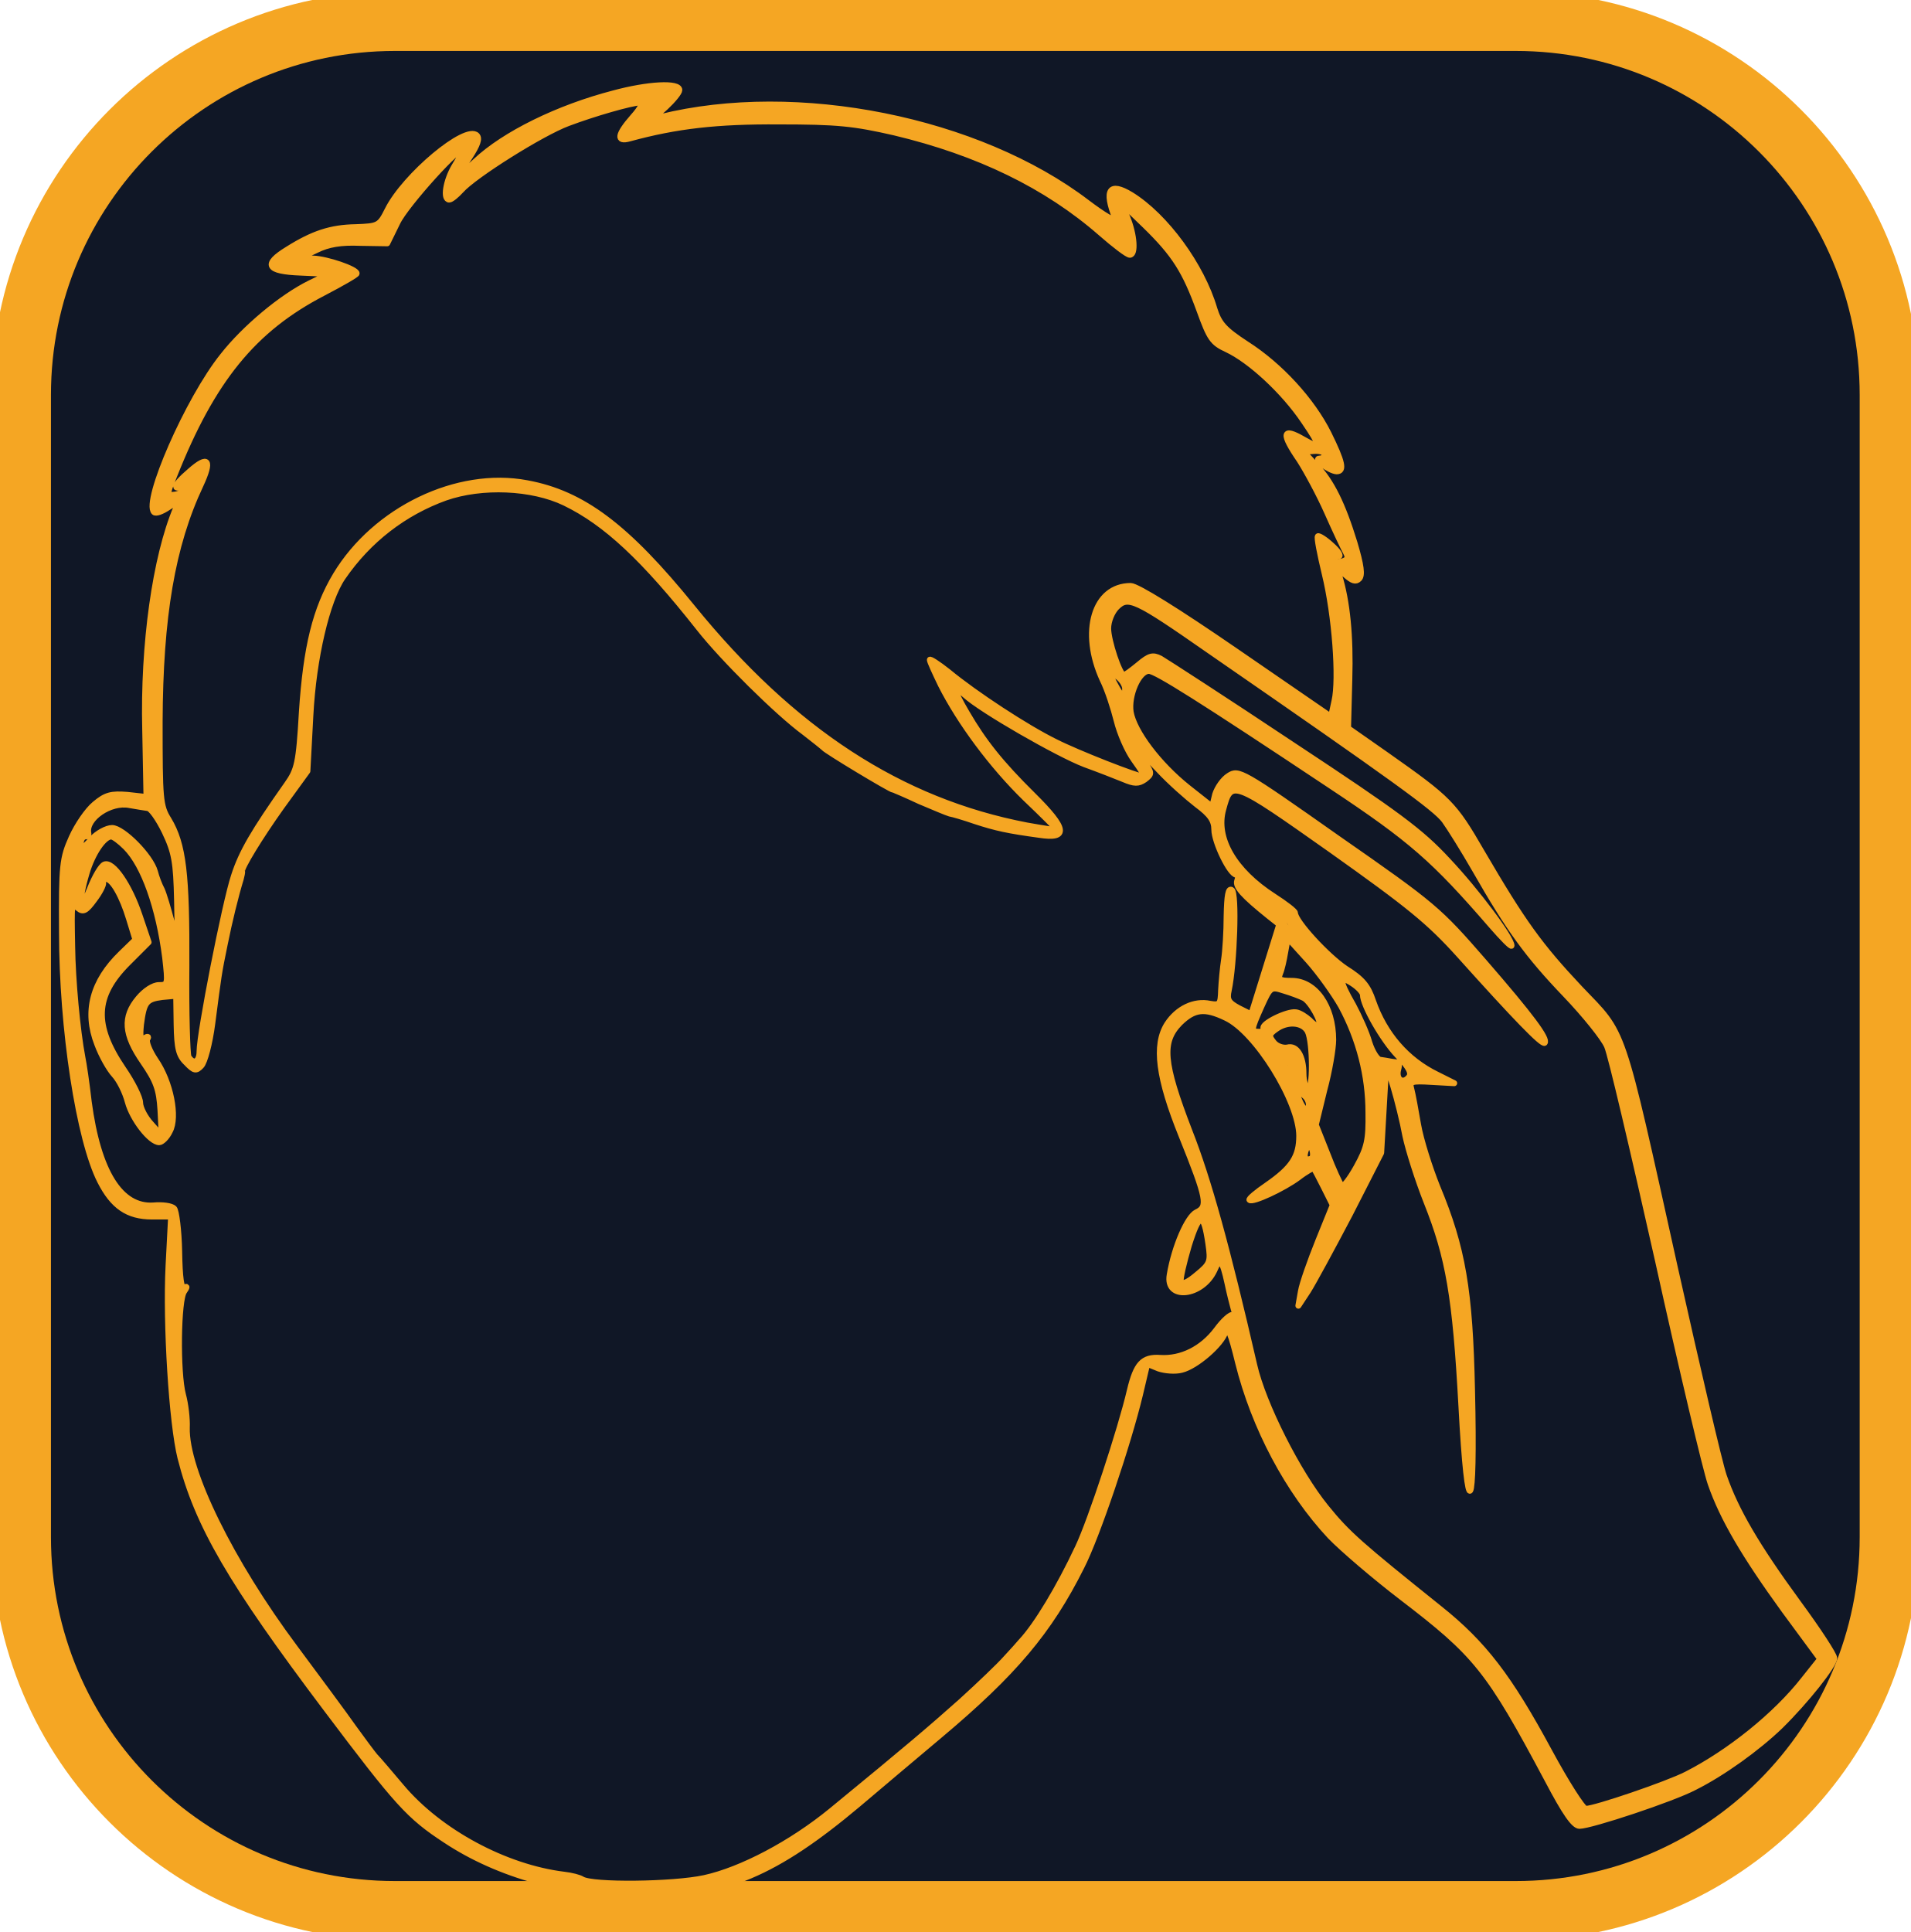
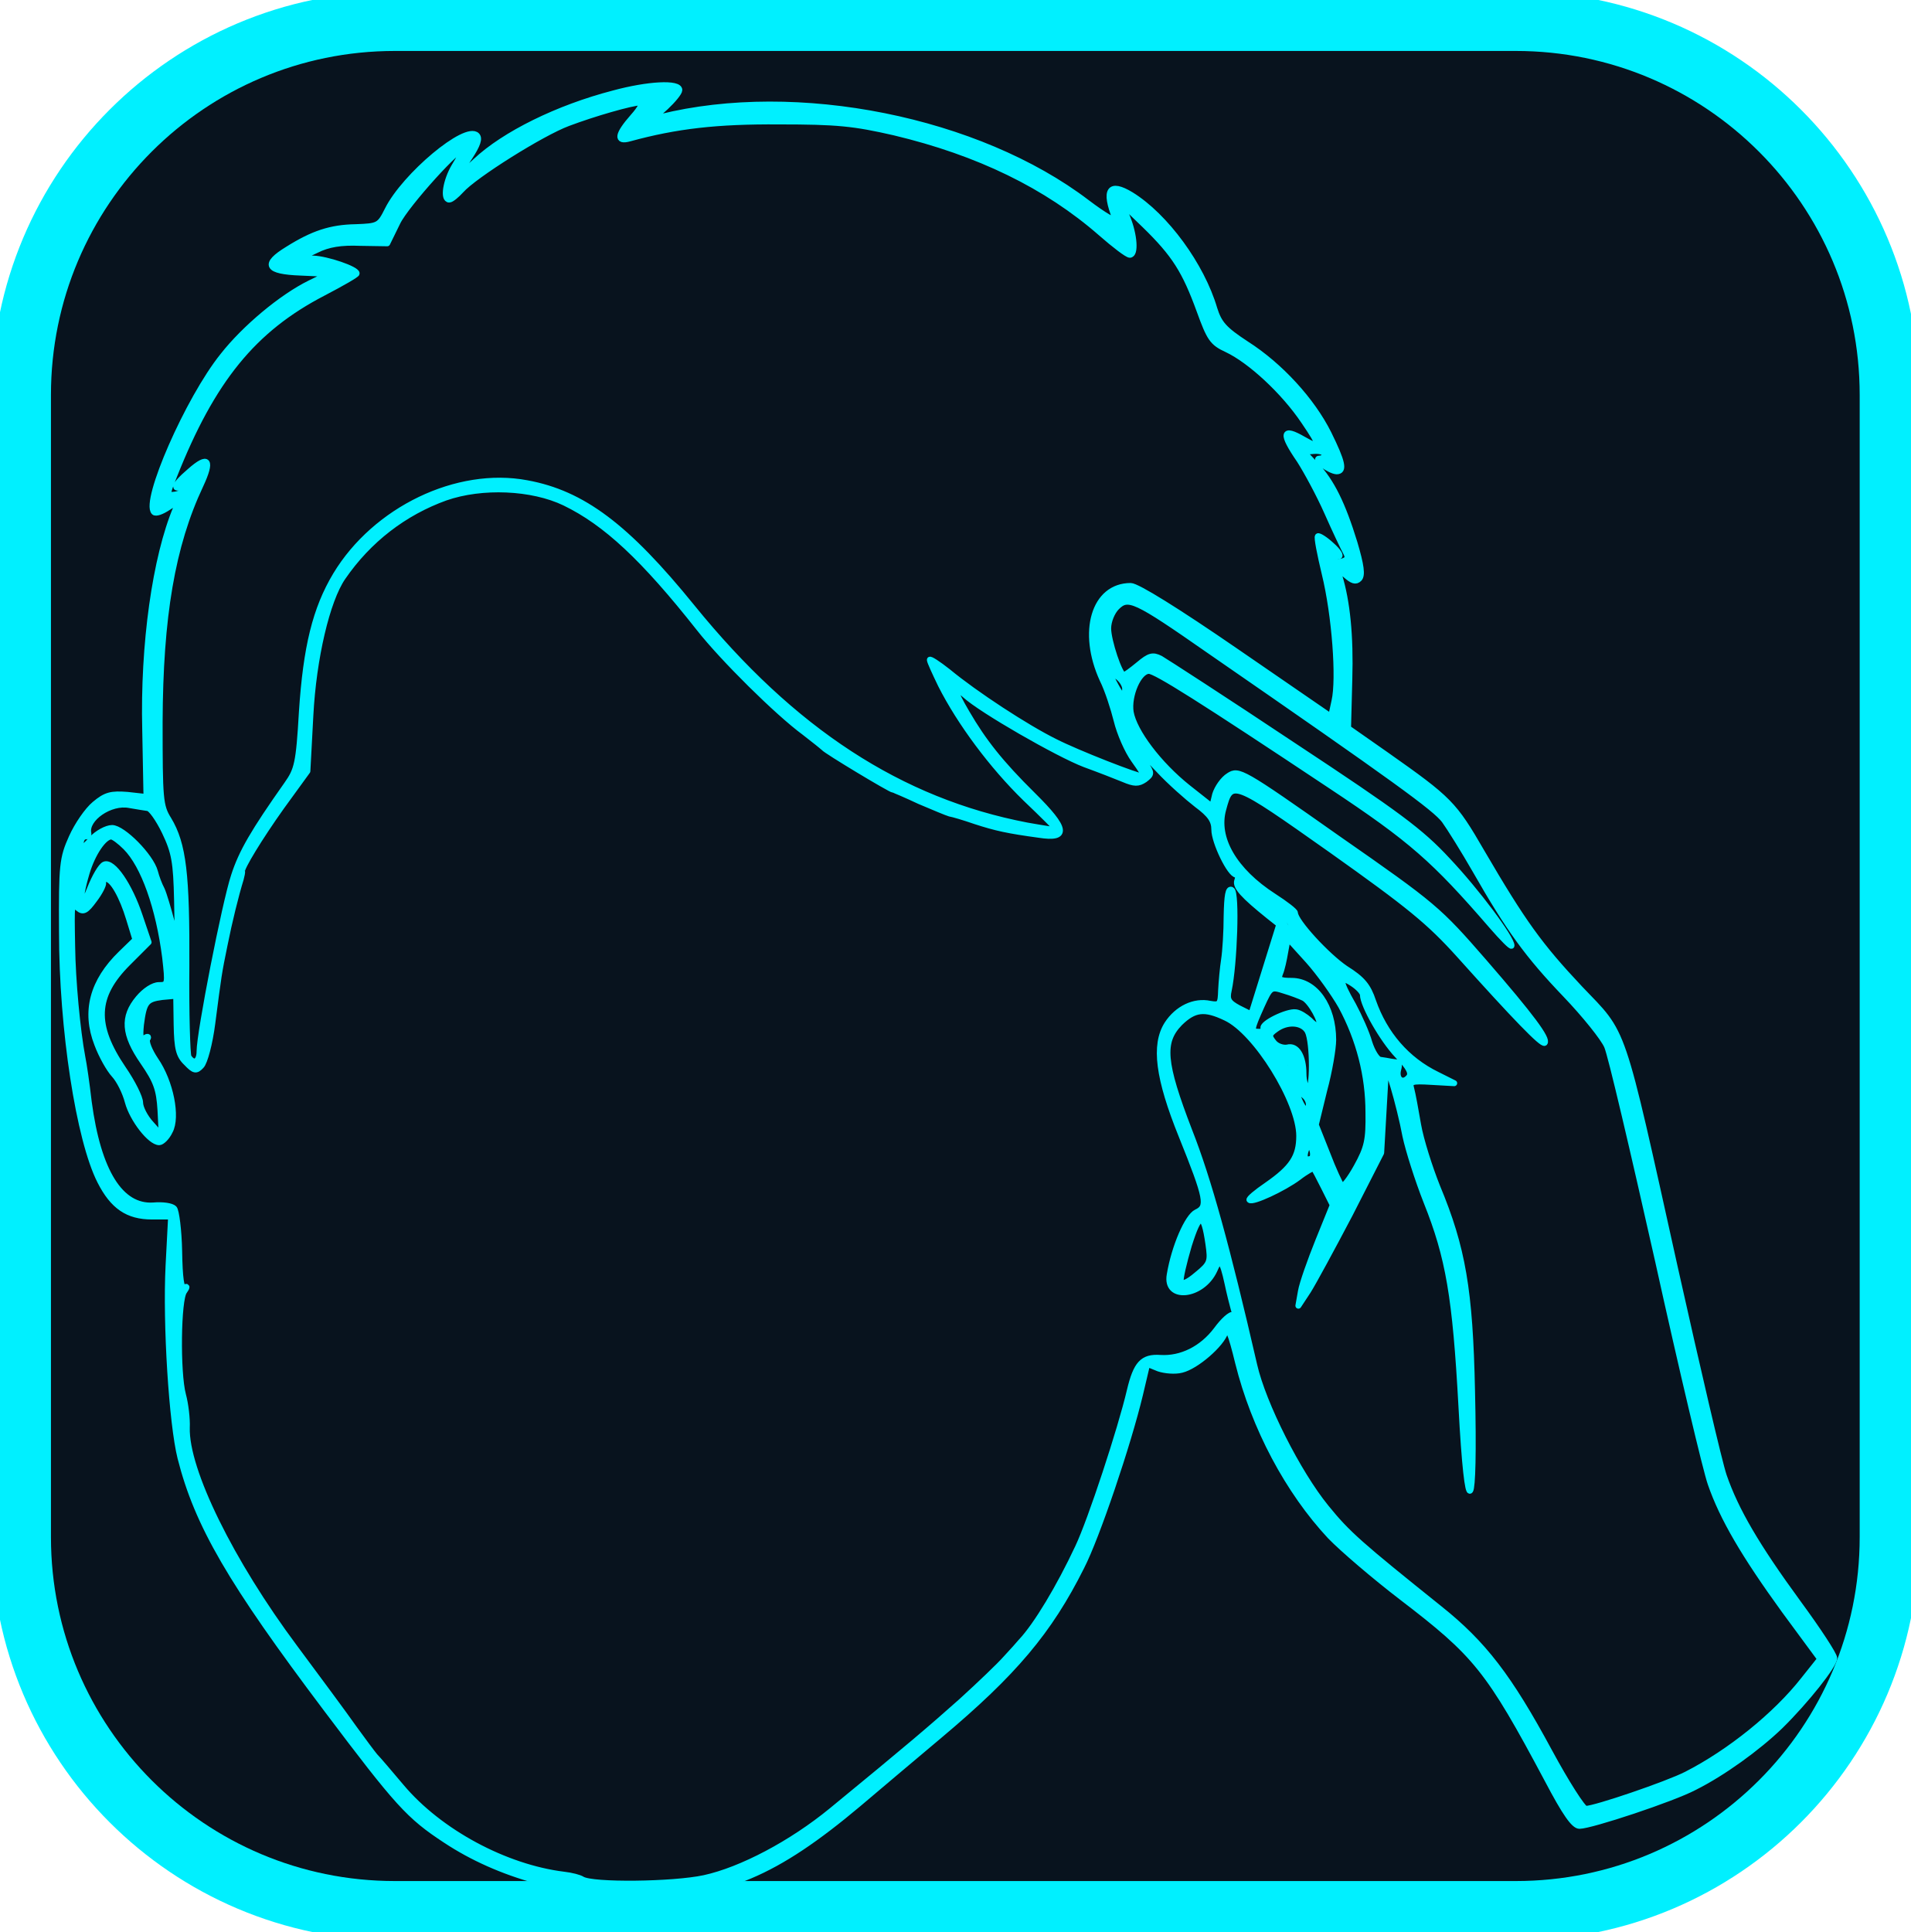
<svg xmlns="http://www.w3.org/2000/svg" version="1.0" viewBox="110 65 450 455" preserveAspectRatio="xMidYMid meet">
-   <rect x="115" y="70" width="440" height="445" rx="88" fill="#101726" stroke="#F5A623" stroke-width="14" />
-   <g transform="translate(0,600) scale(0.1,-0.1)" fill="#F5A623" stroke="#F5A623" stroke-width="14" stroke-linejoin="round">
+   <rect x="115" y="70" width="440" height="445" rx="88" fill="#08131e" stroke="#00F0FF" stroke-width="14" />
+   <g transform="translate(0,600) scale(0.1,-0.1)" fill="#00F0FF" stroke="#00F0FF" stroke-width="14" stroke-linejoin="round">
    <path d="M2545 5130 c-131 -34 -257 -96 -325 -160 -43 -40 -46 -38 -14 10 19 29 24 44 17 51 -26 26 -170 -95 -210 -175 -19 -38 -22 -39 -75 -41 -59 -1 -101 -15 -160 -52 -59 -36 -50 -52 30 -55 l67 -3 -45 -22 c-67 -33 -154 -106 -205 -171 -82 -102 -187 -343 -162 -368 4 -4 18 1 33 11 26 17 27 17 19 -1 -49 -116 -78 -322 -73 -523 l3 -158 -45 5 c-38 3 -51 0 -77 -22 -17 -14 -41 -49 -54 -78 -22 -49 -24 -65 -23 -223 0 -228 40 -489 90 -587 30 -59 65 -83 122 -83 l45 0 -6 -115 c-7 -139 8 -373 28 -453 40 -158 118 -292 344 -592 168 -223 194 -252 281 -309 124 -82 288 -128 465 -128 190 -2 312 50 506 213 41 35 128 108 192 162 175 147 258 245 334 397 36 70 110 289 138 406 l17 72 27 -11 c15 -5 39 -7 54 -3 34 8 94 60 103 89 5 16 13 -2 30 -72 38 -153 118 -303 217 -409 29 -30 105 -95 169 -144 175 -134 204 -169 343 -430 41 -78 62 -108 75 -108 27 0 220 64 271 91 66 33 148 92 202 144 60 59 127 143 127 160 0 8 -38 66 -85 130 -98 134 -147 218 -175 299 -11 32 -62 252 -115 489 -130 586 -117 547 -224 659 -95 101 -134 155 -231 321 -66 114 -76 124 -225 229 l-90 63 3 115 c3 102 -5 183 -24 245 -7 20 -6 20 15 1 16 -14 24 -17 32 -9 8 8 5 31 -11 85 -28 91 -54 144 -91 183 l-29 31 25 2 c14 1 25 -3 25 -8 0 -6 -5 -10 -12 -10 -16 0 23 -29 40 -30 19 0 14 22 -19 89 -39 78 -114 160 -194 211 -52 34 -64 48 -75 83 -30 102 -115 218 -196 268 -51 31 -64 12 -37 -56 3 -10 -26 7 -67 38 -256 195 -683 281 -1005 201 -15 -4 -12 2 13 24 17 16 32 34 32 40 0 18 -74 14 -155 -8z m46 -55 c-37 -42 -40 -60 -8 -51 110 30 205 41 352 40 137 0 176 -4 272 -26 197 -47 358 -125 486 -237 32 -28 62 -51 68 -51 14 0 11 46 -6 88 l-16 37 57 -55 c71 -69 95 -108 129 -201 24 -66 30 -76 65 -92 55 -26 134 -99 181 -169 41 -60 41 -67 -1 -43 -50 29 -53 15 -9 -49 16 -25 46 -80 65 -123 19 -43 39 -85 44 -94 7 -13 4 -18 -11 -22 -10 -3 -19 -1 -19 4 0 5 6 9 13 9 6 0 -1 12 -17 26 -15 14 -30 23 -32 21 -3 -2 5 -42 16 -88 24 -98 35 -248 23 -300 l-8 -37 -224 154 c-138 95 -233 154 -248 154 -86 0 -118 -108 -66 -221 12 -24 26 -68 33 -96 7 -29 25 -71 41 -93 16 -22 27 -40 25 -40 -15 0 -160 57 -211 83 -67 33 -188 112 -252 165 -24 19 -43 31 -43 28 0 -4 12 -30 26 -59 45 -89 121 -191 199 -267 41 -39 75 -73 75 -75 0 -1 -33 4 -72 11 -297 57 -551 222 -788 514 -154 190 -258 268 -389 292 -164 31 -357 -62 -450 -216 -48 -80 -70 -170 -80 -323 -7 -121 -11 -136 -35 -170 -79 -112 -107 -160 -125 -216 -21 -63 -81 -369 -81 -413 0 -25 -14 -32 -26 -13 -3 6 -6 102 -5 214 1 215 -7 287 -42 345 -20 32 -21 48 -21 230 1 247 29 415 96 557 28 60 19 72 -25 33 -41 -35 -43 -49 -5 -30 22 12 22 12 6 -6 -10 -10 -26 -18 -37 -19 -19 -2 -19 -1 -1 44 90 227 187 346 351 431 44 23 79 43 79 46 0 10 -70 34 -102 35 l-33 1 40 19 c28 14 58 19 104 17 l63 -1 24 49 c20 42 154 190 154 170 0 -3 -9 -20 -20 -38 -20 -34 -27 -78 -12 -78 5 0 17 10 28 22 31 35 190 135 252 158 61 23 148 48 171 49 7 1 0 -14 -18 -34z m39 -15 c0 -5 -8 -10 -17 -10 -15 0 -16 2 -3 10 19 12 20 12 20 0z m-200 -894 c97 -47 186 -130 317 -296 55 -70 184 -198 248 -245 22 -17 42 -33 45 -36 5 -7 158 -99 164 -99 2 0 30 -12 62 -27 33 -14 64 -27 71 -29 7 -1 34 -9 60 -18 49 -16 77 -22 150 -32 70 -11 66 14 -14 93 -77 76 -117 127 -156 194 -33 56 -34 69 -4 42 38 -35 219 -139 282 -163 33 -12 74 -28 91 -35 26 -11 35 -11 50 -1 17 13 17 15 1 39 -28 43 -20 39 32 -16 27 -29 68 -65 90 -82 31 -23 41 -37 41 -59 0 -29 37 -106 52 -106 4 0 5 -6 2 -14 -5 -14 14 -35 75 -84 l24 -19 -33 -106 -33 -106 -30 15 c-24 13 -28 20 -23 42 13 61 19 229 7 236 -8 5 -11 -13 -12 -61 0 -37 -3 -84 -6 -103 -3 -19 -6 -52 -7 -72 -1 -33 -3 -36 -26 -32 -37 8 -77 -11 -101 -48 -31 -49 -21 -127 34 -263 60 -149 63 -167 35 -180 -21 -10 -52 -81 -63 -147 -11 -61 76 -52 105 10 13 31 19 25 31 -30 5 -24 12 -51 15 -62 4 -10 2 -16 -2 -13 -5 3 -23 -13 -39 -35 -34 -45 -83 -69 -132 -66 -42 3 -57 -14 -72 -77 -21 -90 -92 -306 -122 -369 -44 -94 -98 -184 -134 -222 -5 -6 -21 -24 -36 -40 -14 -16 -61 -61 -105 -101 -73 -65 -121 -106 -305 -257 -95 -78 -213 -140 -300 -159 -74 -16 -264 -18 -288 -3 -6 4 -25 9 -43 11 -138 17 -293 100 -383 207 -27 32 -55 65 -62 72 -6 7 -29 38 -50 67 -21 30 -84 115 -139 189 -150 201 -257 418 -254 518 1 20 -3 55 -9 77 -14 52 -12 226 3 244 7 10 7 13 0 8 -7 -4 -11 23 -12 86 -1 50 -7 96 -12 101 -6 6 -27 9 -49 7 -77 -5 -130 79 -152 244 -5 44 -12 91 -15 105 -12 63 -23 183 -24 260 -2 109 -2 104 14 91 12 -10 19 -6 38 20 13 17 22 35 21 40 -2 5 1 9 7 9 15 0 38 -41 54 -94 l15 -49 -34 -33 c-67 -65 -86 -136 -56 -213 10 -27 28 -59 40 -72 12 -13 26 -41 32 -64 11 -41 53 -95 74 -95 6 0 18 11 25 26 18 33 2 116 -34 168 -14 21 -23 43 -19 49 4 6 1 7 -7 2 -9 -6 -11 2 -8 32 7 53 12 60 50 65 l33 3 1 -68 c1 -56 5 -73 23 -90 18 -19 23 -20 35 -7 8 8 20 53 26 100 15 115 15 117 29 185 11 55 26 116 38 155 2 8 4 16 3 18 -2 8 41 79 93 152 l61 84 7 131 c7 135 39 271 76 325 61 89 145 153 242 188 86 30 204 25 281 -12z m1518 -348 c440 -304 532 -371 554 -400 13 -18 46 -71 73 -118 80 -140 124 -200 212 -292 46 -48 90 -103 98 -122 9 -20 62 -247 120 -505 57 -258 113 -494 124 -525 28 -81 79 -168 174 -299 l84 -114 -39 -49 c-65 -83 -174 -171 -276 -223 -45 -23 -215 -81 -237 -81 -7 0 -46 61 -86 135 -95 176 -155 254 -259 337 -187 150 -216 175 -267 238 -66 81 -148 243 -169 335 -64 278 -108 438 -153 552 -62 161 -66 209 -22 254 34 33 58 36 108 12 71 -33 173 -198 173 -278 0 -49 -17 -75 -76 -116 -25 -17 -44 -33 -41 -35 7 -7 80 27 115 53 18 14 35 23 36 22 2 -2 13 -23 24 -45 l21 -42 -34 -84 c-19 -47 -38 -101 -41 -119 l-6 -34 23 35 c12 19 56 100 98 180 l74 145 6 105 6 105 17 -55 c9 -30 22 -82 28 -115 7 -33 29 -103 50 -156 52 -130 68 -223 82 -481 15 -283 32 -258 25 37 -5 237 -22 336 -82 480 -18 45 -39 111 -45 146 -6 35 -13 73 -16 84 -5 18 -1 20 48 17 l53 -3 -40 20 c-72 35 -124 96 -151 173 -12 36 -25 52 -65 77 -43 29 -119 111 -119 131 0 4 -22 21 -50 39 -93 60 -138 137 -119 205 19 70 20 70 255 -96 183 -130 230 -168 302 -248 131 -146 194 -211 200 -206 8 9 -31 62 -143 191 -107 123 -117 132 -344 290 -227 160 -234 163 -257 148 -13 -8 -27 -28 -32 -44 l-7 -29 -57 45 c-69 55 -127 132 -135 178 -6 39 19 97 43 97 16 0 121 -66 429 -271 190 -126 243 -173 378 -329 26 -30 47 -51 47 -47 0 18 -82 128 -151 201 -63 68 -117 108 -364 271 -159 106 -300 197 -312 204 -18 9 -26 7 -51 -14 -17 -14 -32 -25 -35 -25 -10 0 -37 81 -37 110 0 17 9 39 20 50 27 27 43 20 218 -102z m-198 -90 c0 -26 -7 -22 -25 12 -16 30 -15 30 5 18 11 -7 20 -21 20 -30z m-2302 -281 c7 0 25 -25 40 -56 23 -48 27 -71 29 -161 l2 -105 -15 55 c-8 30 -18 64 -23 75 -6 11 -13 30 -16 42 -10 37 -76 103 -101 103 -13 0 -35 -12 -49 -27 -20 -22 -25 -24 -25 -10 0 9 5 17 10 17 6 0 9 3 8 8 -7 34 52 75 97 66 17 -3 36 -6 43 -7z m-52 -92 c43 -43 78 -143 93 -260 7 -63 7 -65 -15 -65 -13 0 -33 -13 -48 -31 -37 -44 -34 -85 11 -150 31 -45 38 -64 41 -114 l3 -60 -25 28 c-14 15 -26 38 -26 50 0 12 -18 48 -40 80 -70 103 -67 171 11 249 l49 49 -21 62 c-24 72 -63 129 -83 121 -8 -3 -23 -29 -34 -57 -24 -60 -29 -34 -8 37 14 47 41 86 58 86 5 0 20 -11 34 -25z m2741 -175 c7 -10 9 -21 5 -24 -4 -2 -12 7 -19 20 -13 29 -3 32 14 4z m122 -200 c42 -78 64 -163 64 -250 1 -65 -3 -83 -28 -128 -16 -29 -32 -49 -35 -45 -4 5 -20 39 -34 76 l-27 68 20 82 c12 44 21 98 21 118 0 79 -42 139 -98 139 -28 0 -33 3 -27 18 4 9 9 32 12 50 l6 33 48 -53 c26 -29 61 -78 78 -108z m51 27 c0 -24 46 -105 81 -142 28 -29 35 -43 27 -52 -14 -17 -31 -5 -25 18 3 10 2 18 -2 17 -3 0 -10 1 -16 2 -5 1 -16 3 -24 4 -7 0 -19 19 -26 41 -6 22 -24 62 -38 88 -34 59 -34 72 -2 51 14 -9 25 -21 25 -27z m-140 -7 c16 -7 45 -59 37 -66 -2 -3 -13 3 -22 13 -10 9 -24 18 -33 19 -20 3 -82 -27 -76 -38 3 -4 -2 -8 -10 -8 -21 0 -20 4 5 60 21 46 22 47 53 37 17 -5 38 -13 46 -17z m10 -79 c13 -26 13 -144 0 -136 -5 3 -10 20 -10 36 0 42 -16 68 -38 62 -10 -2 -25 3 -32 12 -12 15 -12 19 5 31 27 20 63 17 75 -5z m-40 -81 c0 -5 -2 -10 -4 -10 -3 0 -8 5 -11 10 -3 6 -1 10 4 10 6 0 11 -4 11 -10z m35 -73 c7 -8 10 -19 6 -26 -5 -8 -11 -3 -19 14 -13 28 -8 32 13 12z m13 -146 c-15 -5 -19 4 -11 24 6 18 7 18 13 -1 4 -10 3 -21 -2 -23z m-242 -200 c6 -42 5 -47 -27 -73 -21 -18 -35 -24 -38 -17 -2 7 7 45 19 86 25 79 35 79 46 4z" />
  </g>
</svg>
